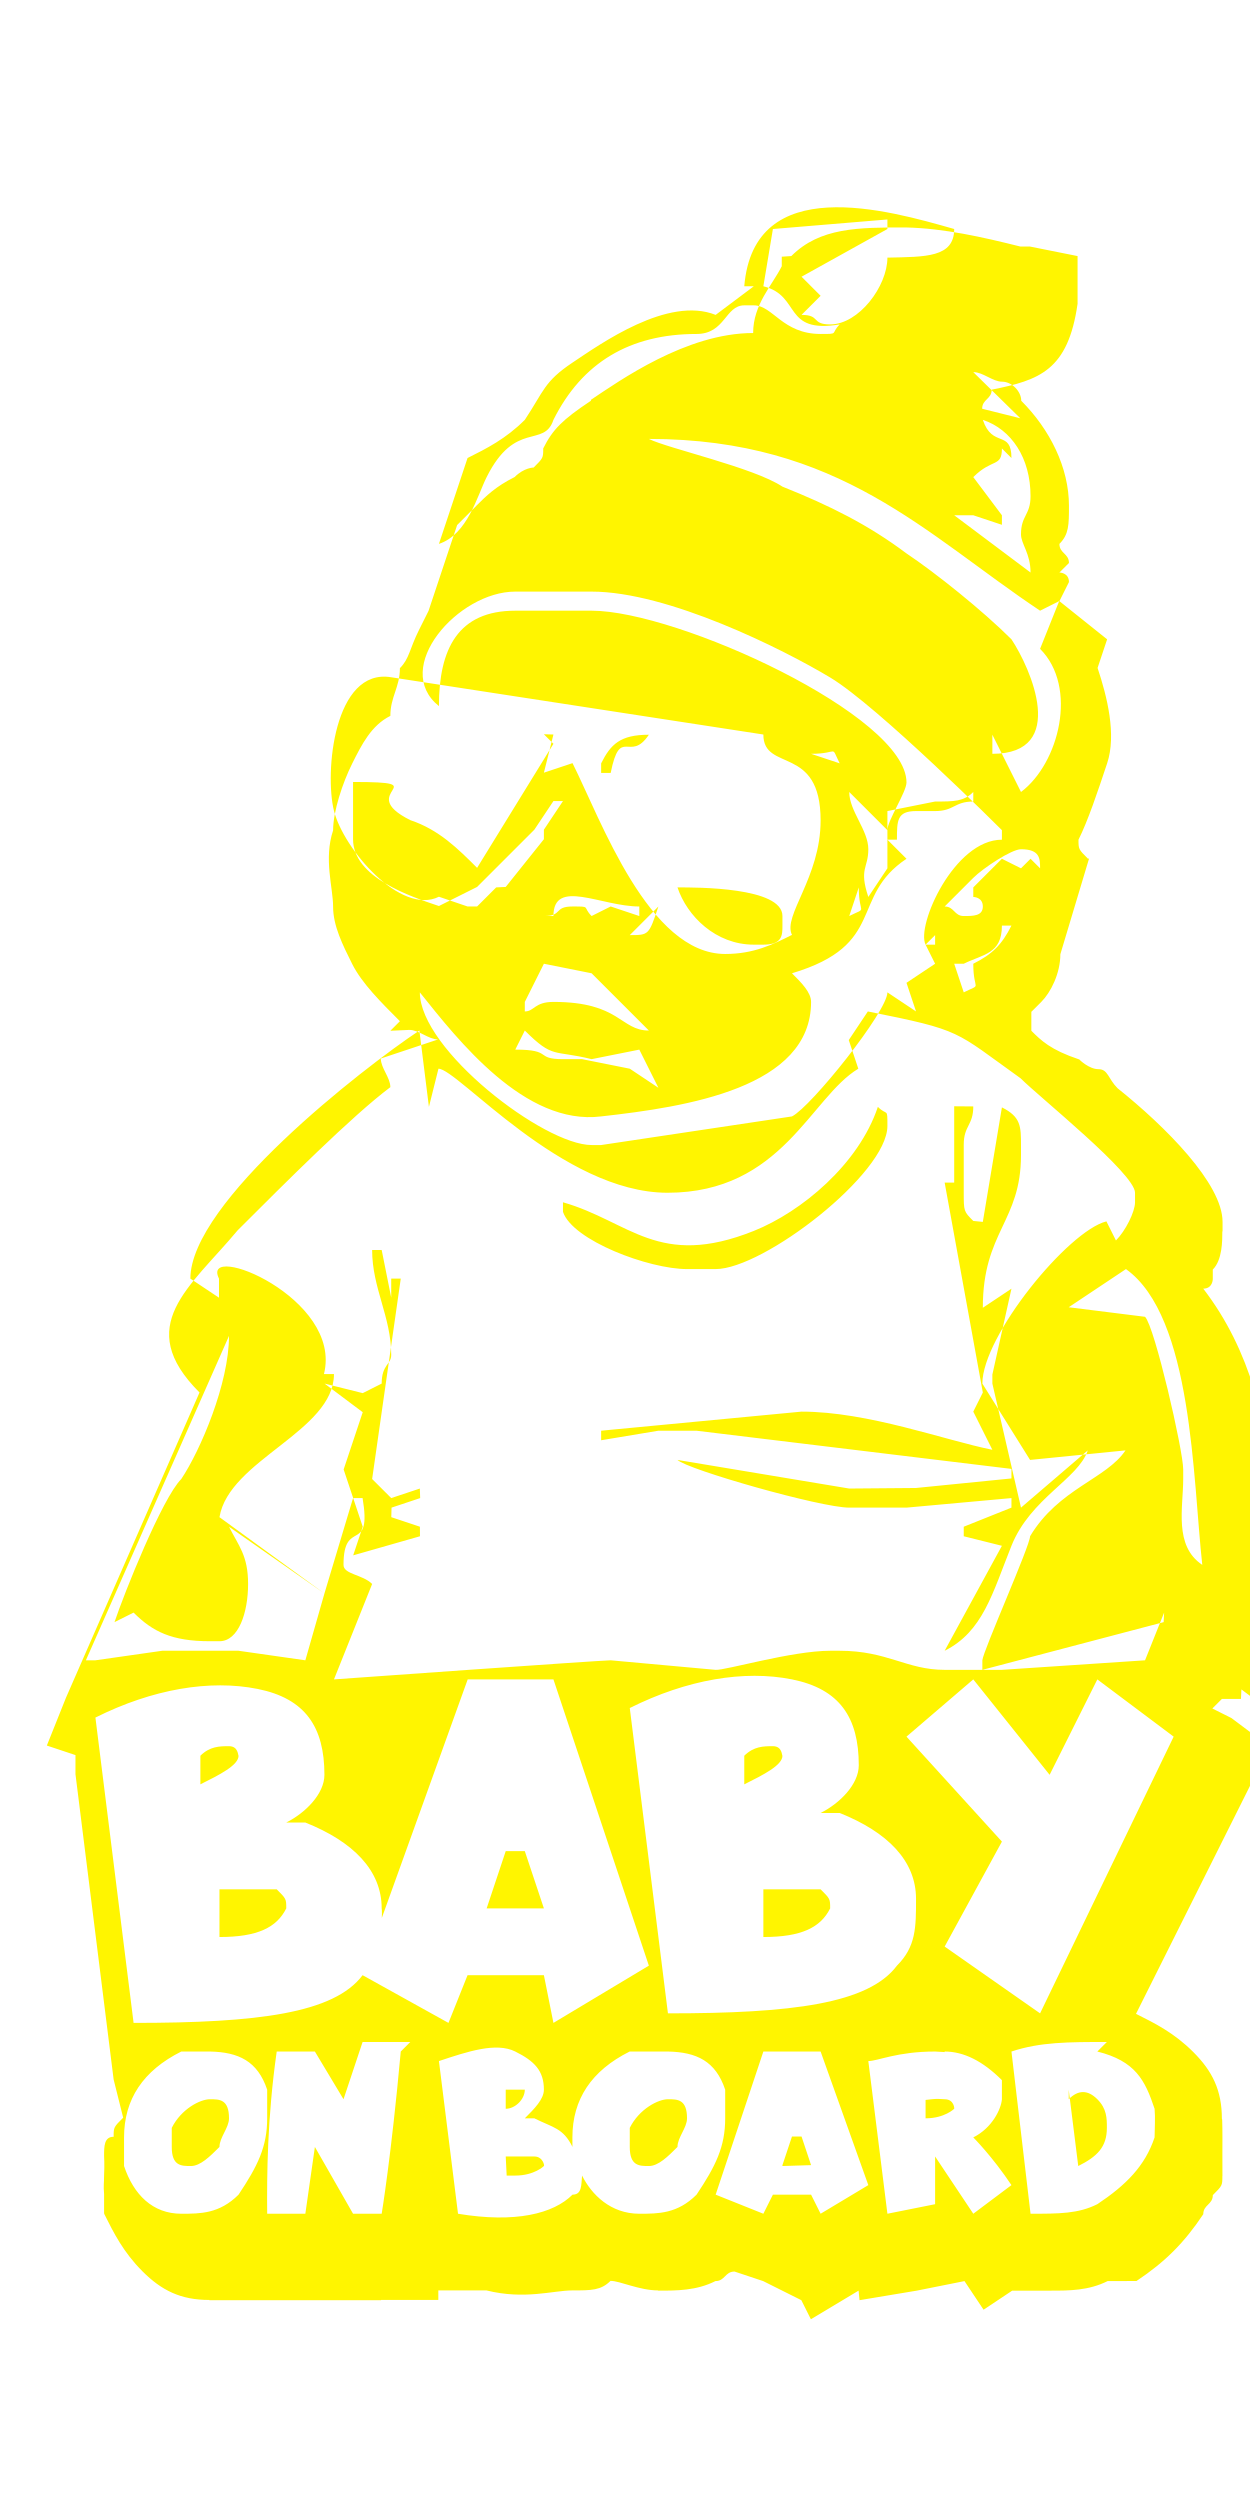
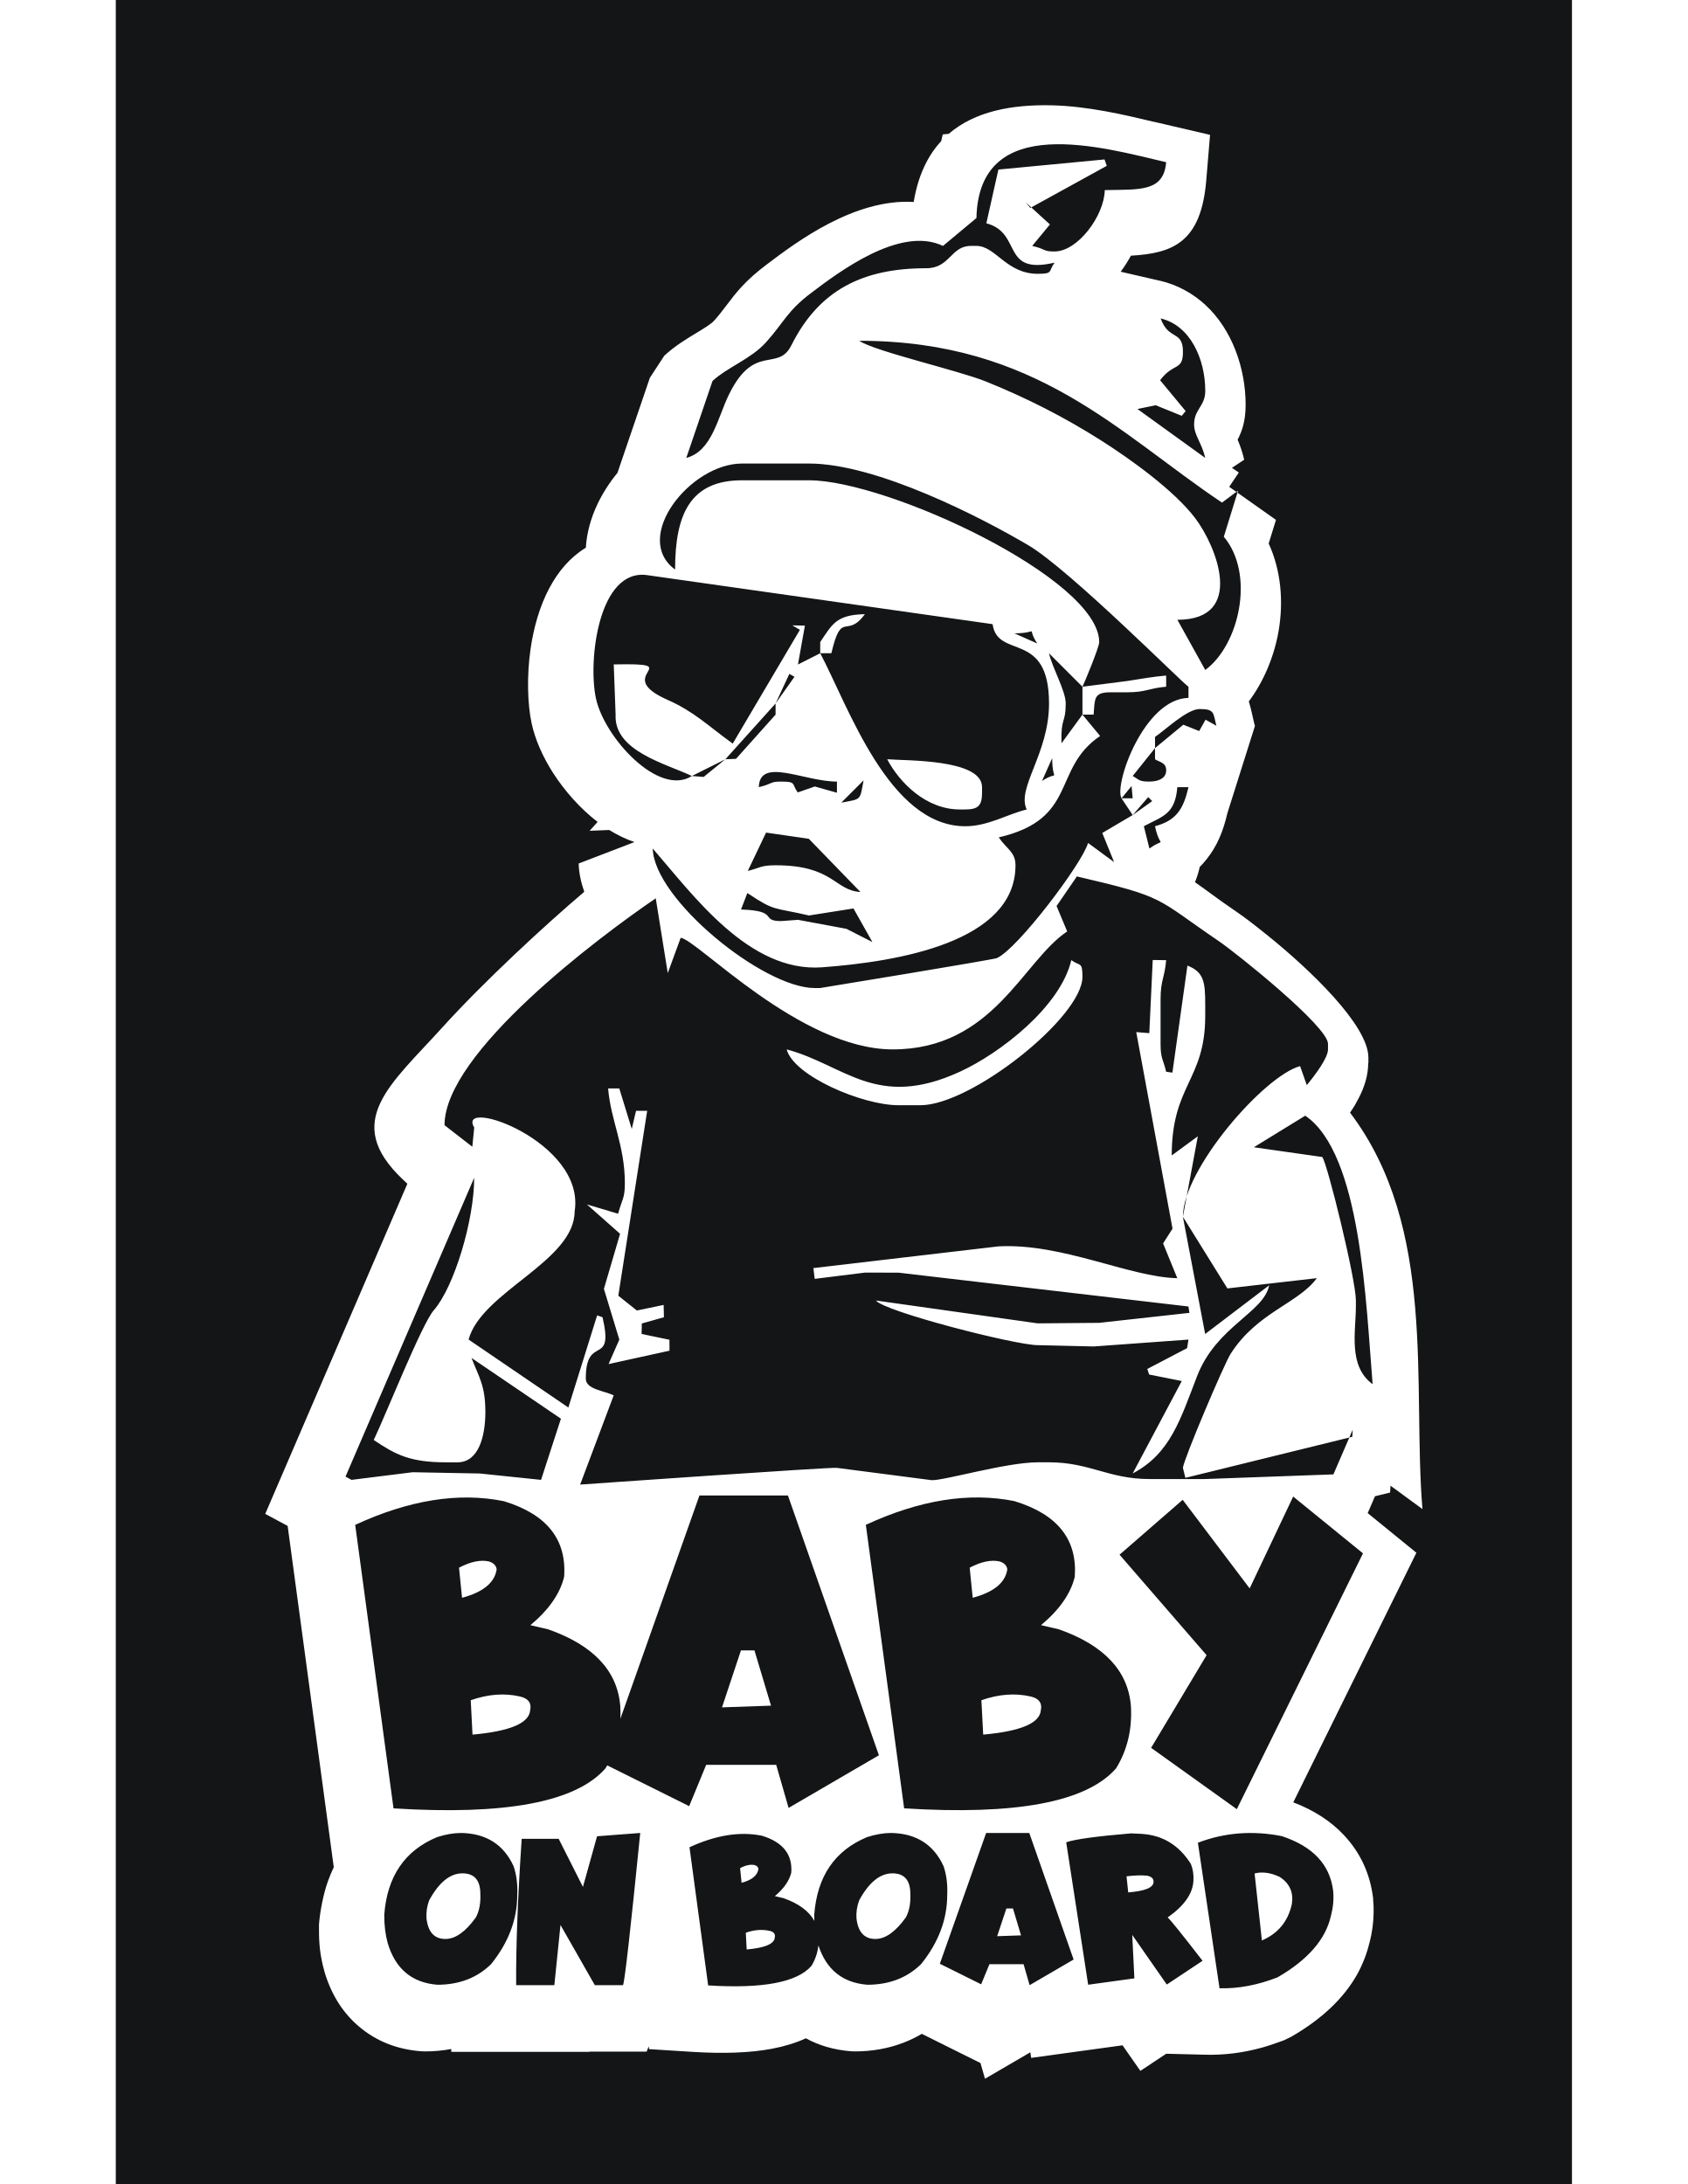
- <svg xmlns="http://www.w3.org/2000/svg" xml:space="preserve" width="1in" height="2in" style="shape-rendering:geometricPrecision; text-rendering:geometricPrecision; image-rendering:optimizeQuality; fill-rule:evenodd; clip-rule:evenodd" viewBox="0 0 0.131 0.224">
+ <svg xmlns="http://www.w3.org/2000/svg" xml:space="preserve" width="5548in" height="7180in" style="shape-rendering:geometricPrecision; text-rendering:geometricPrecision; image-rendering:optimizeQuality; fill-rule:evenodd; clip-rule:evenodd" viewBox="0 0 95.353 143.03">
  <defs>
    <style type="text/css">
   
-     .fil0 {fill:#FFF500}
+     .fil0 {fill:#141516}
   
  </style>
  </defs>
  <g id="Layer_x0020_1">
-     <path class="fil0" d="M0.102 0.02l2.60525e-006 6.01211e-007 2.35474e-005 0c0.001,0 0.002,0.001 0.003,0.001 0.001,0 0.002,0.001 0.002,0.002 0.003,0.003 0.005,0.007 0.005,0.011 0,0.002 -0,0.003 -0.001,0.004 0,0.001 0.001,0.001 0.001,0.002l-0.001 0.001c0,0 0.001,0 0.001,0.001l-0.001 0.002 0.005 0.004 -0.001 0.003c0.001,0.003 0.002,0.007 0.001,0.01 -0.001,0.003 -0.002,0.006 -0.003,0.008 0,0.001 0,0.001 0.001,0.002 9.71958e-006,4.43894e-005 -1.95394e-005,-8.96807e-005 9.90996e-005,0l-0.003 0.01c-0,0.002 -0.001,0.004 -0.002,0.005 -0,0 -0.001,0.001 -0.001,0.001 -1.2926e-005,5.48104e-005 -2.60525e-005,0 -4.01809e-005,0l0 2.34472e-005c-0,0.001 -0,0.001 -0,0.002 0.001,0.001 0.002,0.002 0.005,0.003l1.42287e-005 -2.1343e-005 9.01817e-007 6.01211e-007 2.35474e-005 4.69947e-005c0,0 0.001,0.001 0.002,0.001 0.001,0 0.001,0.001 0.002,0.002 0.005,0.004 0.011,0.01 0.011,0.014l0 0.001 0 6.01211e-007 -2.34472e-005 0c-8.01615e-007,0.001 -0,0.003 -0.001,0.004 -0,0 -0,0.001 -0,0.001 -0,0 -0,0.001 -0.001,0.001 0.01,0.013 0.007,0.031 0.008,0.045l-0.004 -0.003 -4.73955e-005 0.001 -0.002 0 -0.001 0.001 -0 0 0.002 0.001 0.004 0.003 -0.002 0.004 -0.012 0.024c0.002,0.001 0.004,0.002 0.006,0.004 0.002,0.002 0.003,0.004 0.003,0.007l0 0 6.01211e-007 -1.00202e-007c2.47499e-005,0 4.18844e-005,0 5.08023e-005,0.001 7.11433e-006,0 9.31877e-006,0 6.61332e-006,0.001 -1.11224e-005,0.001 -0,0.002 -0,0.004l-7.41494e-006 -2.00404e-006c-0,0.001 -0,0.001 -0.001,0.002 -0,0.001 -0.001,0.001 -0.001,0.002 -0.002,0.003 -0.004,0.005 -0.007,0.007l-0.001 0 -2.54513e-005 9.91998e-006c-0,0 -0.001,0 -0.001,0 -0.001,0 -0.001,0 -0.001,0 -0.002,0.001 -0.004,0.001 -0.006,0.001l-0.004 -0 -0.003 0.002 -0.002 -0.003 -0.005 0.001 -0.006 0.001 -9.7797e-005 -0.001 -0.005 0.003 -0.001 -0.002 -0.004 -0.002 -0.003 -0.001c-0.001,0 -0.001,0.001 -0.002,0.001 -0.002,0.001 -0.004,0.001 -0.006,0.001l-0 -2.34472e-005c-0.002,-0 -0.004,-0.001 -0.005,-0.001 -0.001,0.001 -0.002,0.001 -0.004,0.001 -0.002,0 -0.005,0.001 -0.009,0l-0.005 -0 -4.32872e-005 -0 -0 0.001 -0.004 1.00202e-007 -0.002 0 -2.40484e-006 2.34472e-005 -0.005 0 -0.004 0 -0.006 0 -2.50505e-006 -0c-0.001,0 -0.002,0 -0.003,0l-0 -2.34472e-005c-0.003,-0 -0.005,-0.001 -0.007,-0.003 -0.002,-0.002 -0.003,-0.004 -0.004,-0.006l-2.34472e-005 -9.38891e-005c-0,-0.001 -0,-0.002 -0,-0.002 -8.25663e-005,-0.001 -0,-0.001 -0,-0.002l0 -0 6.01211e-007 -7.91595e-006c5.82173e-005,-0.001 0,-0.002 0,-0.002 0,-0.001 0,-0.002 0.001,-0.002 0,-0.001 0,-0.001 0.001,-0.002l-0.001 -0.004 -0.004 -0.032 -0 -0.002 -0.003 -0.001 0.002 -0.005 0.014 -0.032 -0 -0c-0.007,-0.007 -0.001,-0.011 0.004,-0.017 0.005,-0.005 0.012,-0.012 0.016,-0.015 -0,-0.001 -0.001,-0.002 -0.001,-0.003l0.006 -0.002c-0.001,-0 -0.002,-0.001 -0.003,-0.001l-0.002 9.00815e-005 0.001 -0.001c-0.002,-0.002 -0.004,-0.004 -0.005,-0.006 -0.001,-0.002 -0.002,-0.004 -0.002,-0.006 -0,-0.002 -0.001,-0.005 -0,-0.008 0,-0.002 0.001,-0.005 0.002,-0.007 0.001,-0.002 0.002,-0.004 0.004,-0.005 0,-0.002 0.001,-0.003 0.001,-0.005 0.001,-0.001 0.001,-0.002 0.002,-0.004l0.001 -0.002 0.003 -0.009 0.002 -0.002 -4.50908e-006 -4.90989e-006 1.90384e-005 -1.74351e-005 3.30666e-006 -5.01009e-006 1.10222e-006 -1.00202e-006 1.00202e-006 1.10222e-006c0.001,-0.001 0.002,-0.002 0.004,-0.003 0.001,-0.001 0.002,-0.001 0.002,-0.001 0.001,-0.001 0.001,-0.001 0.001,-0.002 0.001,-0.002 0.002,-0.003 0.005,-0.005l0 -9.50916e-005c0.003,-0.002 0.01,-0.007 0.017,-0.007 0,-0.003 0.002,-0.005 0.003,-0.007l0 -0.001 0.001 -6.5031e-005c0.003,-0.003 0.007,-0.003 0.012,-0.003 0.004,9.29873e-005 0.008,0.001 0.012,0.002 0.001,0 -0.002,-0 0.001,0l0.005 0.001 -0 0.005c-0.001,0.007 -0.004,0.008 -0.009,0.009 -0,0.001 -0.001,0.001 -0.001,0.002l0.004 0.001zm0.003 0.008c0,0.002 -0.001,0.001 -0.003,0.003l0.003 0.004 -0 0.001 -0.003 -0.001 -0.002 0 0.008 0.006c-0,-0.002 -0.001,-0.003 -0.001,-0.004 0,-0.002 0.001,-0.002 0.001,-0.004 0,-0.004 -0.002,-0.007 -0.005,-0.008 0.001,0.003 0.003,0.001 0.003,0.004zm-0.017 0.033c-0.001,-0.002 0,-0.001 -0.003,-0.001l0.003 0.001zm0.016 -0.003l0.003 0.006c0.004,-0.003 0.006,-0.011 0.002,-0.015l0.002 -0.005 -0.002 0.001c-0.012,-0.008 -0.021,-0.018 -0.041,-0.018 0.002,0.001 0.011,0.003 0.014,0.005 0.005,0.002 0.009,0.004 0.013,0.007 0.003,0.002 0.008,0.006 0.011,0.009 0.002,0.003 0.006,0.012 -0.002,0.012zm-0.041 0.004l0 -0.001c0.001,-0.002 0.002,-0.003 0.005,-0.003 -0.002,0.003 -0.003,-0.001 -0.004,0.004l-0.001 0zm0.008 0.012c0.002,0 0.011,-4.02812e-005 0.011,0.003l0 0.001c0,0.001 -0,0.002 -0.002,0.002l-0.001 0c-0.004,0 -0.007,-0.003 -0.008,-0.006zm-0.022 0.002l0.001 0 0.002 -0.002 0.001 -4.88985e-005 0.004 -0.005 0 -0.001 0.002 -0.003 -0.001 -0 -0.002 0.003 -0.006 0.006 -0.004 0.002c-0.003,-0.001 -0.009,-0.003 -0.009,-0.007l-0 -0.006c0.009,-0 -0,0.001 0.006,0.004 0.003,0.001 0.005,0.003 0.007,0.005l0.008 -0.013 -0.001 -0.001 0.001 2.62529e-005 -0.001 0.004 0.003 -0.001c0.003,0.006 0.008,0.02 0.016,0.02 0.003,0 0.005,-0.001 0.007,-0.002 -0.001,-0.002 0.003,-0.006 0.003,-0.012 0,-0.008 -0.006,-0.005 -0.006,-0.009l-0.039 -0.006c-0.006,-0.001 -0.007,0.01 -0.006,0.014 0.001,0.004 0.007,0.011 0.011,0.009zm0.04 0.001c0.002,-0.001 0.001,0 0.001,-0.003l-0.001 0.003zm0.013 -0.004l-0.003 0.003c0.001,0 0.001,0.001 0.002,0.001 0.001,0 0.002,-0 0.002,-0.001 0,-0.001 -0.001,-0.001 -0.001,-0.001l0 -0.001 0.003 -0.003 0.002 0.001 0.001 -0.001 0.001 0.001c-0,-0.001 -0,-0.002 -0.002,-0.002 -0.001,0 -0.004,0.002 -0.005,0.003l0 0.001zm-0.045 0.004c0.002,-0 0.001,-0.001 0.003,-0.001 0.002,0 0.001,0 0.002,0.001l0.002 -0.001 0.003 0.001 0 -0.001c-0.004,0 -0.009,-0.003 -0.009,0.001zm0.009 0.002c0.002,-0 0.002,-0 0.003,-0.003l-0.003 0.003zm0.034 0.003l0.001 0.003c0.002,-0.001 0.001,0 0.001,-0.003 0.002,-0.001 0.003,-0.002 0.004,-0.004l-0.001 0c-0,0.003 -0.002,0.003 -0.004,0.004zm-0.045 0.005c0.001,-0 0.001,-0.001 0.003,-0.001 0.007,0 0.007,0.003 0.01,0.003l-0.006 -0.006 -0.005 -0.001 -0.002 0.004zm-0.001 0.004c0.004,0 0.002,0.001 0.005,0.001l0.002 -0 0.005 0.001 0.003 0.002 -0.002 -0.004 -0.005 0.001c-0.004,-0.001 -0.004,-0 -0.007,-0.003l-0.001 0.002zm0.039 -0.022l0.002 0.002c-0.006,0.004 -0.002,0.009 -0.012,0.012 0.001,0.001 0.002,0.002 0.002,0.003 0,0.009 -0.013,0.011 -0.022,0.012 -0.008,0.001 -0.015,-0.008 -0.019,-0.013 0,0.006 0.013,0.016 0.018,0.016l0.001 0c5.55118e-005,0 0.02,-0.003 0.02,-0.003 0.002,-0.001 0.01,-0.011 0.01,-0.013l0.003 0.002 -0.001 -0.003 0.003 -0.002 0.002 -0.002 -0 -0 -0.002 0.002 -0.001 -0.002 0.001 0 -0 -0.001 -0.001 0.001c-0.001,-0.002 0.003,-0.011 0.008,-0.011l0 -0.001c-0,-0 -0.013,-0.013 -0.018,-0.016 -0.005,-0.003 -0.017,-0.009 -0.025,-0.009l-0.008 0c-0.006,0 -0.013,0.008 -0.008,0.012 0,-0.006 0.002,-0.01 0.008,-0.01l0.008 0c0.009,0 0.033,0.011 0.033,0.018 0,0.001 -0.002,0.004 -0.002,0.005l-0.004 -0.004c0,0.002 0.002,0.004 0.002,0.006 0,0.002 -0.001,0.002 -0,0.005l0.002 -0.003zm0 -0.003l0.005 -0.001c0.002,-0 0.003,-0 0.004,-0.001l0 0.001c-0.002,0 -0.002,0.001 -0.004,0.001l-0.002 0c-0.002,0 -0.002,0.001 -0.002,0.003l-0.001 0 0 -0.003zm0.019 0.052l0.008 0.001c0.001,0.001 0.004,0.014 0.004,0.016l0 0.001c0,0.003 -0.001,0.007 0.002,0.009 -0.001,-0.009 -0.001,-0.026 -0.008,-0.031l-0.006 0.004zm-0.1 0.033c0.001,-0.003 0.005,-0.013 0.007,-0.015 0.002,-0.003 0.005,-0.01 0.005,-0.015l-0.015 0.034 0.001 0 0.007 -0.001 0.008 0 0.007 0.001 0.002 -0.007 -0.01 -0.007c0.001,0.002 0.002,0.003 0.002,0.006 0,0.003 -0.001,0.006 -0.003,0.006l-0.001 0c-0.004,0 -0.006,-0.001 -0.008,-0.003zm0.023 -0.026c0,0.006 -0.011,0.009 -0.012,0.015l0.011 0.008 0.003 -0.01 0.001 0c0.001,0.006 -0.002,0.002 -0.002,0.007 0,0.001 0.002,0.001 0.003,0.002l-0.004 0.01c2.29462e-005,-4.00807e-006 0.028,-0.002 0.029,-0.002l0.011 0.001c0.001,7.09429e-005 0.008,-0.002 0.012,-0.002l0.001 0c0.005,0 0.007,0.002 0.011,0.002l0.006 0 0.015 -0.001 0.002 -0.005 -4.91991e-005 0.001 -0.019 0.005 -0 -0.001c8.00613e-005,-0.001 0.005,-0.012 0.005,-0.013 0.003,-0.005 0.008,-0.006 0.01,-0.009l-0.01 0.001 -0.005 -0.008c0,-0.005 0.009,-0.016 0.013,-0.017l0.001 0.002c0.001,-0.001 0.002,-0.003 0.002,-0.004l0 -0.001c0,-0.002 -0.01,-0.01 -0.012,-0.012 -0.007,-0.005 -0.006,-0.005 -0.016,-0.007l-0.002 0.003 0.001 0.003c-0.005,0.003 -0.008,0.013 -0.02,0.013 -0.011,0 -0.022,-0.013 -0.024,-0.013l-0.001 0.004 -0.001 -0.008c-0.006,0.004 -0.024,0.018 -0.024,0.026l0.003 0.002 0 -0.002c-0.002,-0.004 0.013,0.002 0.011,0.01zm0.069 0.001l0.003 0.013 0.007 -0.006c-0.001,0.003 -0.006,0.005 -0.008,0.01 -0.002,0.005 -0.003,0.009 -0.007,0.011l0.006 -0.011 -0.004 -0.001 -0 -0.001 0.005 -0.002 0 -0.001 -0.011 0.001 -0.006 -0c-0.003,0 -0.017,-0.004 -0.018,-0.005l0.018 0.003 0.007 -5.94197e-005 0.01 -0.001 -0 -0.001 -0.033 -0.004 -0.004 -2.30464e-006 -0.006 0.001 -0 -0.001 0.021 -0.002c0.007,-0 0.015,0.003 0.02,0.004l-0.002 -0.004 0.001 -0.002 -0.004 -0.022 0.001 0 0 -0.008 0.002 1.63329e-005c-0,0.002 -0.001,0.002 -0.001,0.004l0 0.005c0,0.002 0,0.002 0.001,0.003l0.001 9.97009e-005 0.002 -0.012c0.002,0.001 0.002,0.002 0.002,0.004l0 0.001c0,0.007 -0.004,0.008 -0.004,0.016l0.003 -0.002 -0.002 0.009zm-0.045 -0.019c0.007,0.002 0.01,0.007 0.02,0.003 0.005,-0.002 0.011,-0.007 0.013,-0.013 0.001,0.001 0.001,0 0.001,0.002 0,0.005 -0.013,0.015 -0.018,0.015l-0.003 0c-0.004,0 -0.012,-0.003 -0.013,-0.006zm-0.019 0.019c0,-0.002 0.001,-0.002 0.001,-0.003 0,-0.004 -0.002,-0.007 -0.002,-0.011l0.001 0 0.001 0.005 0 -0.002 0.001 0 -0.003 0.021 0.002 0.002 0.003 -0.001 3.24654e-005 0.001 -0.003 0.001 -2.45495e-005 0.001 0.003 0.001 5.71151e-006 0.001 -0.007 0.002 0.001 -0.003 -0.002 -0.006 0.002 -0.006 -0.004 -0.003 0.004 0.001zm-0.022 0.08c0,0.002 0.001,0.002 0.002,0.002 0.001,0 0.002,-0.001 0.003,-0.002 0,-0.001 0.001,-0.002 0.001,-0.003 0,-0.002 -0.001,-0.002 -0.002,-0.002 -0.001,0 -0.003,0.001 -0.004,0.003 -0,0.001 -0,0.001 -0,0.002zm0.004 -0.01c0.003,6.16241e-005 0.005,0.001 0.006,0.004 0,0.001 0,0.002 0,0.003 0,0.003 -0.001,0.005 -0.003,0.008 -0.002,0.002 -0.004,0.002 -0.006,0.002 -0.003,-0 -0.005,-0.002 -0.006,-0.005 -0,-0.001 -0,-0.002 -0,-0.003 0,-0.004 0.002,-0.007 0.006,-0.009 0.001,-0 0.002,-0 0.003,-0zm0.02 0c-0.001,0.011 -0.002,0.017 -0.002,0.017l-0.003 0 -0.004 -0.007 -0.001 0.007 -0.004 0c-3.29664e-005,-0.004 0,-0.01 0.001,-0.017l0.004 0 0.003 0.005 0.002 -0.006 0.005 -0zm0.012 0.013c0.002,-0 0.003,-0.001 0.003,-0.001 8.62738e-005,-0 -9.44904e-005,-0.001 -0.001,-0.001 -0.001,-0 -0.002,-0 -0.003,0l9.86988e-005 0.002zm-0.001 -0.009l0 0.002c0.001,-0 0.002,-0.001 0.002,-0.002 -3.28662e-005,-0 -0,-0 -0,-0 -0,-0 -0.001,8.21655e-006 -0.002,0zm0.013 0.006c0,0.002 0.001,0.002 0.002,0.002 0.001,0 0.002,-0.001 0.003,-0.002 0,-0.001 0.001,-0.002 0.001,-0.003 0,-0.002 -0.001,-0.002 -0.002,-0.002 -0.001,0 -0.003,0.001 -0.004,0.003 -0,0.001 -0,0.001 -0,0.002zm0.004 -0.01c0.003,6.16241e-005 0.005,0.001 0.006,0.004 0,0.001 0,0.002 0,0.003 0,0.003 -0.001,0.005 -0.003,0.008 -0.002,0.002 -0.004,0.002 -0.006,0.002 -0.003,-0 -0.005,-0.002 -0.006,-0.004 -9.33881e-005,0.001 -0,0.002 -0.001,0.002 -0.002,0.002 -0.006,0.003 -0.012,0.002l-0.002 -0.016c0.003,-0.001 0.006,-0.002 0.008,-0.001 0.002,0.001 0.003,0.002 0.003,0.004 -0,0.001 -0.001,0.002 -0.002,0.003l0.001 0c0.002,0.001 0.003,0.001 0.004,0.003 -9.61938e-006,-0 -1.39281e-005,-0 -1.23248e-005,-0.001 0,-0.004 0.002,-0.007 0.006,-0.009 0.001,-0 0.002,-0 0.003,-0zm0.012 0.012l0.003 -9.44904e-005 -0.001 -0.003 -0.001 0 -0.001 0.003zm-0.001 -0.012l0.005 0 0.005 0.014 -0.005 0.003 -0.001 -0.002 -0.004 0 -0.001 0.002 -0.005 -0.002 0.005 -0.015zm0.016 0.005l0 0.002c0.002,-0 0.003,-0.001 0.003,-0.001 2.46497e-005,-0 -0,-0.001 -0.001,-0.001 -0.001,-6.17243e-005 -0.001,-3.70747e-005 -0.002,7.3949e-005zm0.002 -0.005c0.002,0 0.004,0.001 0.006,0.003 0,0.001 0,0.001 0,0.002 -7.40492e-005,0.001 -0.001,0.003 -0.003,0.004 0,0 0.002,0.002 0.004,0.005l-0.004 0.003 -0.004 -0.006 0 0.005 -0.005 0.001 -0.002 -0.016c0.001,-0 0.003,-0.001 0.007,-0.001l0.001 5.75159e-005zm0.013 0.004l0.001 0.008c0.002,-0.001 0.003,-0.002 0.003,-0.004 0,-0.001 -0,-0.002 -0.001,-0.003 -0.001,-0.001 -0.002,-0.001 -0.003,-0zm0.003 -0.004c0.004,0.001 0.005,0.003 0.006,0.006 9.03821e-005,0.001 4.10828e-006,0.002 -0,0.003 -0.001,0.003 -0.003,0.005 -0.006,0.007 -0.002,0.001 -0.004,0.001 -0.007,0.001l-0.002 -0.017c0.003,-0.001 0.006,-0.001 0.01,-0.001zm-0.092 -0.012c0.004,-0 0.006,-0.001 0.007,-0.003 0,-0.001 -0,-0.001 -0.001,-0.002 -0.002,-0 -0.004,-0 -0.006,0l0 0.004zm-0.002 -0.019l0 0.003c0.002,-0.001 0.004,-0.002 0.004,-0.003 -6.75361e-005,-0 -0,-0.001 -0.001,-0.001 -0.001,-0 -0.002,1.68339e-005 -0.003,0.001zm0.03 0.016l0.006 -0 -0.002 -0.006 -0.002 0 -0.002 0.006zm-0.003 -0.024l0.01 0 0.01 0.03 -0.01 0.006 -0.001 -0.005 -0.008 0 -0.002 0.005 -0.009 -0.005c-6.4029e-005,0 -0,0 -0,0 -0.003,0.004 -0.011,0.005 -0.024,0.005l-0.004 -0.032c0.006,-0.003 0.012,-0.004 0.017,-0.003 0.005,0.001 0.007,0.004 0.007,0.009 -0,0.002 -0.002,0.004 -0.004,0.005l0.002 0c0.005,0.002 0.008,0.005 0.008,0.009 3.01608e-005,0 3.51709e-005,0.001 1.44291e-005,0.001l0.009 -0.025zm0.032 0.027c0.004,-0 0.006,-0.001 0.007,-0.003 0,-0.001 -0,-0.001 -0.001,-0.002 -0.002,-0 -0.004,-0 -0.006,0l0 0.004zm-0.002 -0.019l0 0.003c0.002,-0.001 0.004,-0.002 0.004,-0.003 -6.75361e-005,-0 -0,-0.001 -0.001,-0.001 -0.001,-0 -0.002,1.68339e-005 -0.003,0.001zm0.005 -0.008c0.005,0.001 0.007,0.004 0.007,0.009 -0,0.002 -0.002,0.004 -0.004,0.005l0.002 0c0.005,0.002 0.008,0.005 0.008,0.009 0,0.003 -0,0.005 -0.002,0.007 -0.003,0.004 -0.011,0.005 -0.024,0.005l-0.004 -0.032c0.006,-0.003 0.012,-0.004 0.017,-0.003zm0.019 -0l0.008 0.01 0.005 -0.01 0.008 0.006 -0.014 0.029 -0.01 -0.007 0.006 -0.011 -0.01 -0.011 0.007 -0.006zm-0.023 -0.146l-0.004 0.003c-0.005,-0.002 -0.012,0.003 -0.015,0.005 -0.003,0.002 -0.003,0.003 -0.005,0.006 -0.002,0.002 -0.004,0.003 -0.006,0.004l-0.003 0.009c0.003,-0.001 0.004,-0.005 0.005,-0.007 0.003,-0.006 0.006,-0.003 0.007,-0.006 0.003,-0.006 0.008,-0.009 0.015,-0.009 0.003,0 0.003,-0.003 0.005,-0.003l0.001 0c0.002,0 0.003,0.003 0.007,0.003 0.002,0 0.001,-0 0.002,-0.001 -0.006,0.001 -0.004,-0.003 -0.008,-0.004l0.001 -0.006 0.012 -0.001 0 0.001 -0.009 0.005 -0.001 -0.001 0.003 0.003 -0.002 0.002c0.002,0 0.001,0.001 0.003,0.001 0.003,0 0.006,-0.004 0.006,-0.007 0.004,-8.70754e-005 0.007,0 0.007,-0.003 -0.007,-0.002 -0.021,-0.006 -0.022,0.006z" />
+     <path class="fil0" d="M68.366 18.386l0.001 0 0.014 0c0.573,0.134 1.11,0.342 1.609,0.612 0.495,0.268 0.945,0.593 1.348,0.963 1.753,1.607 2.645,4.151 2.645,6.546 0,1.059 -0.231,1.727 -0.525,2.288 0.153,0.357 0.305,0.772 0.431,1.311l-0.802 0.534c0.15,0.103 0.3,0.204 0.45,0.304l-0.628 0.938 3.061 2.165 -0.478 1.546c0.817,1.781 0.978,3.821 0.651,5.723 -0.289,1.682 -0.981,3.324 -1.951,4.62 0.122,0.398 0.225,0.862 0.344,1.399 0.006,0.025 -0.012,-0.051 0.057,0.205l-1.803 5.708c-0.274,1.173 -0.652,2.135 -1.37,3.033 -0.141,0.177 -0.289,0.343 -0.444,0.499 -0.007,0.032 -0.015,0.063 -0.023,0.096l0 0.013c-0.089,0.353 -0.184,0.644 -0.288,0.887 0.698,0.475 1.355,1.005 2.649,1.886l0.008 -0.012 0 0 0.014 0.027c0.283,0.192 0.6,0.422 0.907,0.656 0.33,0.252 0.739,0.575 1.201,0.947 2.71,2.184 6.578,5.855 6.578,7.982l0 0.365 0 0 -0.013 0c-0.001,0.788 -0.241,1.559 -0.62,2.284 -0.133,0.254 -0.212,0.4 -0.246,0.456 -0.098,0.163 -0.208,0.331 -0.324,0.5 5.727,7.552 4.069,17.878 4.743,25.963l-2.091 -1.532 -0.028 0.448 -0.99 0.244 -0.361 0.836 -0.116 0.268 1.05 0.854 2.139 1.741 -1.218 2.47 -6.844 13.876c1.348,0.513 2.45,1.226 3.309,2.138 1.085,1.154 1.725,2.538 1.92,4.151l0 0.085 0 0c0.015,0.146 0.024,0.279 0.029,0.399 0.004,0.095 0.005,0.229 0.004,0.401 -0.006,0.692 -0.098,1.37 -0.273,2.034l-0.004 -0.001c-0.084,0.35 -0.188,0.685 -0.311,1.003 -0.151,0.39 -0.315,0.744 -0.492,1.059 -0.884,1.572 -2.323,2.934 -4.317,4.083l-0.474 0.23 -0.015 0.006c-0.183,0.071 -0.419,0.155 -0.708,0.252 -0.289,0.096 -0.524,0.169 -0.703,0.219 -1.244,0.345 -2.477,0.5 -3.698,0.47l-2.588 -0.065 -1.692 1.123 -1.167 -1.675 -2.614 0.36 -3.368 0.464 -0.056 -0.366 -2.969 1.731 -0.296 -1.028 -2.322 -1.155 -1.522 -0.757c-0.383,0.227 -0.785,0.422 -1.204,0.583 -0.988,0.379 -2.05,0.568 -3.187,0.568l-0.271 -0.013c-1.084,-0.088 -2.061,-0.37 -2.928,-0.846 -0.654,0.3 -1.393,0.529 -2.217,0.684 -1.413,0.267 -3.153,0.334 -5.22,0.204l-2.829 -0.178 -0.025 -0.185 -0.135 0.349 -2.37 0 -1.375 0 -0.001 0.013 -3.121 0 -2.5 0 -3.426 0 -0.001 -0.186c-0.559,0.106 -1.138,0.158 -1.738,0.158l-0.271 -0.013c-1.559,-0.126 -2.896,-0.659 -4.011,-1.597 -1.077,-0.906 -1.839,-2.111 -2.284,-3.615l-0.013 -0.054c-0.13,-0.47 -0.223,-0.933 -0.278,-1.388 -0.048,-0.394 -0.07,-0.86 -0.066,-1.4l0 -0.243 0 -0.004c0.034,-0.442 0.102,-0.917 0.205,-1.425 0.106,-0.522 0.23,-0.984 0.372,-1.384 0.116,-0.325 0.246,-0.638 0.391,-0.939l-0.337 -2.496 -2.509 -18.567 -0.175 -1.291 -1.467 -0.787 1.252 -2.908 8.055 -18.713 -0.279 -0.263c-4.036,-3.804 -0.826,-6.218 2.569,-9.973 2.728,-3.016 6.779,-6.751 9.293,-8.883 -0.224,-0.643 -0.352,-1.266 -0.365,-1.854l3.656 -1.404c-0.568,-0.19 -1.122,-0.459 -1.654,-0.79l-1.285 0.052 0.522 -0.581c-1.137,-0.871 -2.18,-2.049 -2.944,-3.252 -0.657,-1.036 -1.149,-2.152 -1.375,-3.197 -0.274,-1.268 -0.324,-3.112 -0.072,-4.874 0.198,-1.378 0.593,-2.793 1.23,-3.988 0.592,-1.111 1.378,-2.034 2.39,-2.645 0.059,-0.976 0.328,-1.942 0.763,-2.858 0.341,-0.717 0.788,-1.41 1.309,-2.048l0.403 -1.183 1.719 -5.042 0.937 -1.433 -0.003 -0.003 0.011 -0.01 0.002 -0.003 0 -0 0.001 0c0.699,-0.639 1.381,-1.051 2.076,-1.472 0.484,-0.292 0.98,-0.593 1.179,-0.814 0.311,-0.346 0.554,-0.667 0.78,-0.965 0.675,-0.891 1.251,-1.652 2.676,-2.725l0.073 -0.055c1.866,-1.406 5.663,-4.267 9.543,-4.033 0.287,-1.734 0.92,-3.033 1.803,-3.987l0.098 -0.437 0.393 -0.038c1.702,-1.47 4.12,-1.926 6.723,-1.869 2.41,0.054 4.836,0.635 6.726,1.088 0.502,0.12 -0.94,-0.226 0.749,0.168l2.914 0.679 -0.248 2.977c-0.337,4.054 -2.175,4.781 -4.934,4.937 -0.194,0.359 -0.419,0.711 -0.67,1.049l2.558 0.59 -0.001 0zm1.512 4.662c0,1.265 -0.62,0.679 -1.495,1.855l1.672 2.018 -0.254 0.311 -1.711 -0.694 -1.192 0.248 4.442 3.205c-0.234,-1.003 -0.731,-1.485 -0.731,-2.193 0,-1 0.731,-1.192 0.731,-2.192 0,-2.105 -0.99,-4.3 -2.923,-4.751 0.534,1.476 1.462,0.742 1.462,2.193l-0.001 0zm-9.542 19.095c-0.781,-1.216 0.277,-0.683 -1.491,-0.665l1.491 0.665zm9.177 -1.555l1.827 3.289c2.201,-1.612 3.293,-6.243 1.215,-8.726l0.933 -3.02 -1.052 0.784c-6.744,-4.516 -12.146,-10.597 -23.752,-10.597 0.991,0.688 6.46,1.928 8.295,2.668 2.717,1.096 5.172,2.359 7.497,3.832 1.993,1.262 4.846,3.319 6.207,5.12 1.415,1.872 3.301,6.651 -1.17,6.651l0 0zm-23.387 2.192l0 -0.731c0.801,-1.195 1.064,-1.786 2.924,-1.827 -1.214,1.658 -1.521,-0.326 -2.193,2.558l-0.731 0 0 0zm4.385 6.943c1.232,0.102 6.212,-0.023 6.212,1.827l0 0.365c0,0.842 -0.254,1.096 -1.096,1.096l-0.366 0c-2.206,0 -3.94,-1.756 -4.75,-3.288l0 -0zm-12.79 1.097l0.772 0.062 1.421 -1.158 0.698 -0.028 2.591 -2.895 0 -0.731 1.238 -1.747 -0.337 -0.189 -0.901 1.937 -3.288 3.654 -2.193 1.096c-1.686,-0.809 -5.116,-1.625 -4.994,-4.02l-0.122 -3.288c5.026,-0.112 -0.26,0.647 3.525,2.321 1.745,0.772 2.651,1.698 4.266,2.864l4.399 -7.45 -0.496 -0.293 0.824 0.016 -0.456 2.547 1.459 -0.736c1.849,3.494 4.503,11.329 9.501,11.329 1.496,0 2.798,-0.811 4.02,-1.097 -0.681,-1.418 1.461,-3.643 1.461,-6.943 0,-4.837 -3.367,-2.856 -3.695,-5.195l-22.615 -3.21c-3.172,-0.455 -3.9,5.569 -3.357,8.082 0.551,2.551 4.106,6.453 6.28,5.073l0 -0zm22.928 0.324c1.216,-0.781 0.683,0.277 0.665,-1.491l-0.665 1.491zm7.401 -2.151l-1.462 1.827c0.446,0.25 0.391,0.365 1.096,0.365 0.598,0 1.097,-0.219 1.097,-0.731 0,-0.534 -0.451,-0.536 -0.731,-0.731l0 -0.731 1.853 -1.53 1.039 0.414 0.416 -0.743 0.711 0.397c-0.217,-0.814 -0.085,-1.096 -1.096,-1.096 -0.832,0 -2.274,1.392 -2.923,1.827l0 0.731zm-25.945 2.558c0.98,-0.235 0.689,-0.365 1.462,-0.365 1.029,0 0.677,0.158 1.088,0.711l1.118 -0.39 1.448 0.41 0 -0.731c-2.157,0 -5.06,-1.629 -5.116,0.365zm5.4 1.015c1.344,-0.256 1.205,-0.117 1.462,-1.462l-1.462 1.462zm19.813 1.543l0.365 1.461c1.126,-0.812 0.706,0.148 0.366,-1.461 1.403,-0.375 1.859,-1.128 2.193,-2.558l-0.731 0c-0.148,1.776 -0.942,1.896 -2.193,2.558zm-25.935 2.928c0.81,-0.195 0.831,-0.37 1.817,-0.37 3.803,0 3.851,1.649 5.56,1.75l-3.382 -3.486 -2.798 -0.404 -1.197 2.51 0 0zm-0.443 2.527c2.559,0.082 1.209,0.757 2.626,0.757l1.109 -0.081 3.167 0.588 1.701 0.867 -1.239 -2.2 -2.911 0.46c-2.372,-0.553 -2.19,-0.237 -4.039,-1.47l-0.414 1.078 -0 0zm22.358 -12.763l1.157 1.398c-3.181,2.153 -1.404,5.422 -6.638,6.641 0.504,0.753 1.096,0.949 1.096,1.827 0,5.032 -7.694,6.313 -12.658,6.681 -4.799,0.356 -8.459,-4.745 -11.095,-7.778 0.074,3.313 7.236,9.136 10.597,9.136l0.365 0c0.032,0 11.317,-1.854 11.563,-1.958 1.347,-0.569 5.63,-6.242 5.978,-7.543l1.708 1.254 -0.775 -1.908 1.991 -1.173 1.279 -0.914 -0.261 -0.261 -1.018 1.175 -0.731 -1.096 0.731 0 -0.073 -0.804 -0.658 0.804c-0.506,-0.87 1.461,-6.512 4.385,-6.578l0 -0.731c-0.235,-0.085 -7.762,-7.651 -10.475,-9.257 -3.059,-1.81 -9.928,-5.359 -14.373,-5.359l-4.385 0c-3.394,0 -7.233,4.856 -4.385,6.943 0,-3.626 0.997,-5.846 4.385,-5.846l4.385 0c5.133,0 19.002,6.45 19.002,10.597 0,0.328 -0.927,2.569 -1.097,2.923l-2.193 -2.193c0.229,0.983 1.097,2.467 1.097,3.289 0,1.333 -0.328,0.871 -0.278,2.611l1.374 -1.88 0 0.001zm0 -1.827l2.922 -0.374c1.043,-0.158 1.66,-0.282 2.559,-0.357l0 0.73c-1.143,0.095 -1.298,0.365 -2.558,0.365l-1.096 0c-1.105,0 -1.01,0.43 -1.096,1.462l-0.731 0 0 -1.827zm11.224 30.16l4.478 0.638c0.318,0.356 2.203,8.01 2.203,9.398l0 0.365c0,1.676 -0.529,3.925 1.096,5.116 -0.443,-5.33 -0.751,-15.106 -4.413,-17.585l-3.365 2.068zm-57.632 19.171c0.764,-1.591 3.149,-7.603 3.93,-8.494 1.33,-1.516 2.647,-5.886 2.647,-8.68l-8.426 19.574 0.393 0.211 4.003 -0.5 4.396 0.083 4.013 0.417 1.302 -4.006 -5.855 -3.978c0.492,1.278 0.906,1.8 0.906,3.547 0,1.481 -0.393,3.289 -1.827,3.289l-0.731 0c-2.399,0 -3.329,-0.51 -4.75,-1.462l-0 -0zm13.155 -14.982c0,3.285 -6.106,5.272 -6.943,8.405l6.532 4.45 1.884 -6.033 0.354 0.12c0.775,3.326 -1.096,1.053 -1.096,4.02 0,0.704 1.187,0.789 1.827,1.096l-2.197 5.845c0.013,-0.002 16.404,-1.156 16.814,-1.095l6.201 0.805c0.784,0.041 4.892,-1.17 6.954,-1.17l0.731 0c2.671,0 3.907,1.096 6.578,1.096l3.654 0 8.393 -0.305 1.264 -2.927 -0.028 0.465 -10.93 2.69 -0.161 -0.654c0.046,-0.556 2.689,-6.785 3.126,-7.471 1.74,-2.727 4.424,-3.288 5.644,-4.954l-5.857 0.672 -2.913 -4.691c0,-3.132 5.333,-9.241 7.673,-9.866l0.439 1.243c0.6,-0.726 1.389,-1.797 1.389,-2.339l0 -0.365c0,-1.14 -5.99,-5.935 -7.157,-6.729 -4.205,-2.859 -3.384,-2.859 -9.287,-4.234l-1.33 1.939 0.695 1.664c-2.907,1.933 -4.83,7.725 -11.424,7.725 -6.07,0 -12.836,-7.221 -13.885,-7.308l-0.846 2.31 -0.786 -4.896c-3.743,2.545 -13.832,10.114 -13.832,14.857l1.819 1.412 0.126 -1.259c-1.214,-2.036 7.285,0.903 6.578,5.481l-0.001 -0zm39.83 0.365l1.458 7.675 4.192 -3.189c-0.36,1.803 -3.451,2.674 -4.719,5.946 -1.101,2.843 -1.745,5.069 -4.219,6.377l3.215 -6.053 -2.138 -0.426 -0.121 -0.364 2.608 -1.365 0.089 -0.56 -6.205 0.451 -3.661 -0.086c-1.483,0 -10.075,-2.21 -10.597,-2.923l10.591 1.496 4.025 -0.034 5.909 -0.654 -0.065 -0.417 -18.999 -2.217 -2.192 -0.001 -3.282 0.409 -0.085 -0.707 12.107 -1.42c4.18,-0.231 8.573,2.013 11.723,2.083l-0.93 -2.278 0.617 -0.967 -2.376 -12.872 0.855 0.069 0.225 -4.79 0.879 0.01c-0.095,1.143 -0.366,1.298 -0.366,2.558l0 2.923c0,0.987 0.175,1.008 0.366,1.827l0.409 0.057 0.984 -7.009c1.087,0.421 1.165,1.093 1.165,2.567l0 0.731c0,4.217 -2.193,4.504 -2.193,9.135l1.708 -1.254 -0.977 5.274 0 -0.001zm-25.944 -10.962c3.804,1.016 5.865,3.972 11.332,1.466 2.655,-1.217 6.595,-4.27 7.304,-7.313 0.573,0.42 0.73,0.067 0.73,1.097 0,2.635 -7.288,8.404 -10.597,8.404l-1.462 0c-2.343,0 -6.842,-1.911 -7.308,-3.654zm-11.04 10.761c0.268,-0.983 0.443,-1.004 0.443,-1.991 0,-2.496 -0.919,-4.083 -1.096,-6.212l0.731 0 0.817 2.653 0.279 -1.191 0.731 0 -1.891 12.11 1.213 0.968 1.755 -0.364 0.019 0.805 -1.448 0.41 -0.014 0.686 1.823 0.379 0.003 0.717 -3.989 0.876 0.705 -1.603 -1.01 -3.321 1.059 -3.607 -2.174 -1.925 2.044 0.61 -0 -0zm-12.548 46.141c0.102,0.903 0.515,1.355 1.237,1.355 0.661,0 1.327,-0.474 2,-1.417 0.22,-0.412 0.317,-0.922 0.291,-1.528 0,-0.903 -0.391,-1.353 -1.175,-1.353 -0.808,0 -1.536,0.59 -2.178,1.77 -0.144,0.398 -0.201,0.789 -0.175,1.173l0 0zm2.292 -5.587c1.63,0.036 2.767,0.763 3.414,2.18 0.192,0.568 0.27,1.196 0.237,1.882 0,1.599 -0.569,3.108 -1.709,4.525 -0.92,0.903 -2.094,1.353 -3.526,1.353 -1.666,-0.135 -2.749,-1.045 -3.249,-2.735 -0.151,-0.547 -0.227,-1.163 -0.223,-1.853 0.189,-2.509 1.345,-4.204 3.464,-5.082 0.561,-0.18 1.09,-0.27 1.59,-0.27l0 -0zm11.705 0c-0.635,6.345 -1.009,9.668 -1.126,9.969l-1.846 0 -2.249 -3.943 -0.403 3.943 -2.5 0c-0.019,-2.486 0.102,-5.682 0.362,-9.587l2.421 0 1.59 3.151 0.924 -3.317 2.825 -0.216 0 0zm6.971 7.63c1.197,-0.106 1.81,-0.367 1.839,-0.779 0.05,-0.225 -0.054,-0.372 -0.32,-0.436 -0.5,-0.116 -1.024,-0.076 -1.576,0.119l0.057 1.097 0 0zm-0.431 -5.327l0.097 0.96c0.676,-0.18 1.043,-0.483 1.104,-0.91 -0.019,-0.121 -0.1,-0.204 -0.244,-0.249 -0.268,-0.062 -0.588,0.005 -0.958,0.199zm7.62 3.284c0.102,0.903 0.515,1.355 1.237,1.355 0.661,0 1.327,-0.474 2,-1.417 0.22,-0.412 0.317,-0.922 0.291,-1.528 0,-0.903 -0.391,-1.353 -1.175,-1.353 -0.808,0 -1.536,0.59 -2.178,1.77 -0.144,0.398 -0.201,0.789 -0.175,1.173l0 0zm2.291 -5.587c1.63,0.036 2.768,0.763 3.414,2.18 0.192,0.568 0.27,1.196 0.237,1.882 0,1.599 -0.569,3.108 -1.709,4.525 -0.92,0.903 -2.094,1.353 -3.526,1.353 -1.613,-0.131 -2.679,-0.988 -3.199,-2.576 -0.054,0.484 -0.206,0.932 -0.457,1.341 -0.94,1.078 -3.194,1.503 -6.763,1.278l-1.222 -9.047c1.723,-0.796 3.303,-1.047 4.741,-0.756 1.372,0.417 2.012,1.223 1.924,2.417 -0.131,0.535 -0.488,1.05 -1.076,1.54l0.568 0.132c0.994,0.35 1.667,0.847 2.019,1.489 -0.006,-0.133 -0.008,-0.268 -0.007,-0.407 0.189,-2.509 1.346,-4.204 3.464,-5.082 0.561,-0.18 1.09,-0.27 1.59,-0.27l0 0zm6.921 6.76l1.564 -0.054 -0.528 -1.763 -0.431 0 -0.604 1.817 0 0zm-0.72 -6.76l2.824 0 2.903 8.288 -2.881 1.68 -0.396 -1.375 -2.234 0 -0.543 1.318 -2.706 -1.346 3.033 -8.566 -0 0zm9.192 2.839l0.111 1.054c1.088,-0.088 1.639,-0.31 1.659,-0.673 0.014,-0.228 -0.131,-0.367 -0.436,-0.424 -0.358,-0.035 -0.801,-0.022 -1.334,0.043l0 0zm1.014 -2.777c1.36,0.088 2.424,0.742 3.194,1.957 0.138,0.329 0.197,0.699 0.173,1.111 -0.043,0.843 -0.604,1.642 -1.687,2.403 0.194,0.17 0.955,1.116 2.284,2.838l-2.341 1.555 -2.263 -3.249 0.14 2.845 -3.026 0.417 -1.438 -9.329c0.568,-0.199 1.983,-0.393 4.242,-0.583l0.723 0.033 -0 0zm7.372 2.59l0.478 4.388c1.057,-0.455 1.709,-1.247 1.96,-2.374 0.123,-0.751 -0.131,-1.342 -0.766,-1.773 -0.597,-0.291 -1.154,-0.372 -1.673,-0.242zm1.77 -2.449c2.043,0.67 3.166,1.867 3.374,3.587 0.052,0.529 0.002,1.074 -0.144,1.633 -0.344,1.54 -1.51,2.886 -3.5,4.033 -1.305,0.51 -2.571,0.746 -3.796,0.716l-1.417 -9.532c1.739,-0.666 3.568,-0.81 5.483,-0.436l0 0zm-52.981 -6.644c2.456,-0.219 3.715,-0.754 3.774,-1.6 0.102,-0.462 -0.112,-0.764 -0.657,-0.895 -1.026,-0.238 -2.1,-0.155 -3.234,0.243l0.116 2.252 0 -0zm-0.885 -10.932l0.199 1.97c1.386,-0.37 2.14,-0.992 2.266,-1.867 -0.039,-0.248 -0.204,-0.418 -0.501,-0.511 -0.55,-0.126 -1.206,0.01 -1.964,0.408l0 0zm17.22 9.147l3.21 -0.112 -1.084 -3.618 -0.885 0 -1.24 3.73zm-1.478 -13.874l5.797 0 5.957 17.011 -5.914 3.448 -0.812 -2.82 -4.586 0 -1.113 2.704 -5.366 -2.669c-0.037,0.065 -0.075,0.129 -0.114,0.194 -1.931,2.213 -6.555,3.083 -13.88,2.621l-2.509 -18.567c3.535,-1.634 6.779,-2.149 9.731,-1.551 2.815,0.856 4.129,2.509 3.949,4.96 -0.268,1.099 -1.002,2.154 -2.208,3.161l1.167 0.272c2.957,1.041 4.528,2.714 4.717,5.014 0.018,0.286 0.021,0.566 0.009,0.84l5.176 -14.617zm18.582 15.659c2.455,-0.219 3.715,-0.754 3.774,-1.6 0.102,-0.462 -0.112,-0.764 -0.657,-0.895 -1.026,-0.238 -2.101,-0.155 -3.234,0.243l0.117 2.252 0 -0zm-0.885 -10.932l0.199 1.97c1.386,-0.37 2.14,-0.992 2.266,-1.867 -0.039,-0.248 -0.204,-0.418 -0.501,-0.511 -0.55,-0.126 -1.206,0.01 -1.965,0.408l0 0zm2.933 -4.358c2.815,0.856 4.129,2.51 3.948,4.96 -0.268,1.099 -1.002,2.154 -2.208,3.161l1.167 0.272c2.957,1.041 4.528,2.714 4.717,5.014 0.092,1.518 -0.229,2.884 -0.968,4.09 -1.931,2.213 -6.555,3.083 -13.88,2.621l-2.509 -18.567c3.535,-1.634 6.779,-2.15 9.731,-1.552l0 0zm11.015 -0.088l4.386 5.802 2.85 -6.015 4.571 3.72 -8.262 16.753 -5.612 -4.016 3.633 -6.069 -5.7 -6.58 4.134 -3.594zm-13.504 -83.944l-2.192 1.827c-2.817,-1.351 -6.894,1.77 -8.622,3.072 -1.588,1.196 -1.779,1.92 -2.969,3.243 -0.974,1.084 -2.512,1.622 -3.5,2.529l-1.719 5.042c1.687,-0.45 2.047,-2.621 2.793,-4.149 1.667,-3.413 3.201,-1.451 4.086,-3.223 1.82,-3.644 4.7,-5.052 8.834,-5.052 1.566,0 1.596,-1.462 2.923,-1.462l0.366 0c1.26,0 1.951,1.827 4.019,1.827 1.029,0 0.676,-0.158 1.096,-0.731 -3.55,0.827 -2.072,-1.94 -4.467,-2.578l0.789 -3.519 6.949 -0.662 0.148 0.419 -5.007 2.756 -0.304 -0.367 1.588 1.449 -1.159 1.405c0.98,0.235 0.689,0.365 1.462,0.365 1.517,0 3.251,-2.332 3.289,-4.019 2.254,-0.05 3.856,0.142 4.02,-1.827 -4.096,-0.954 -12.268,-3.353 -12.424,3.654l-0 0zm-56.358 -14.278l95.353 0 0 143.03 -95.353 0 0 -143.03z" />
  </g>
</svg>
